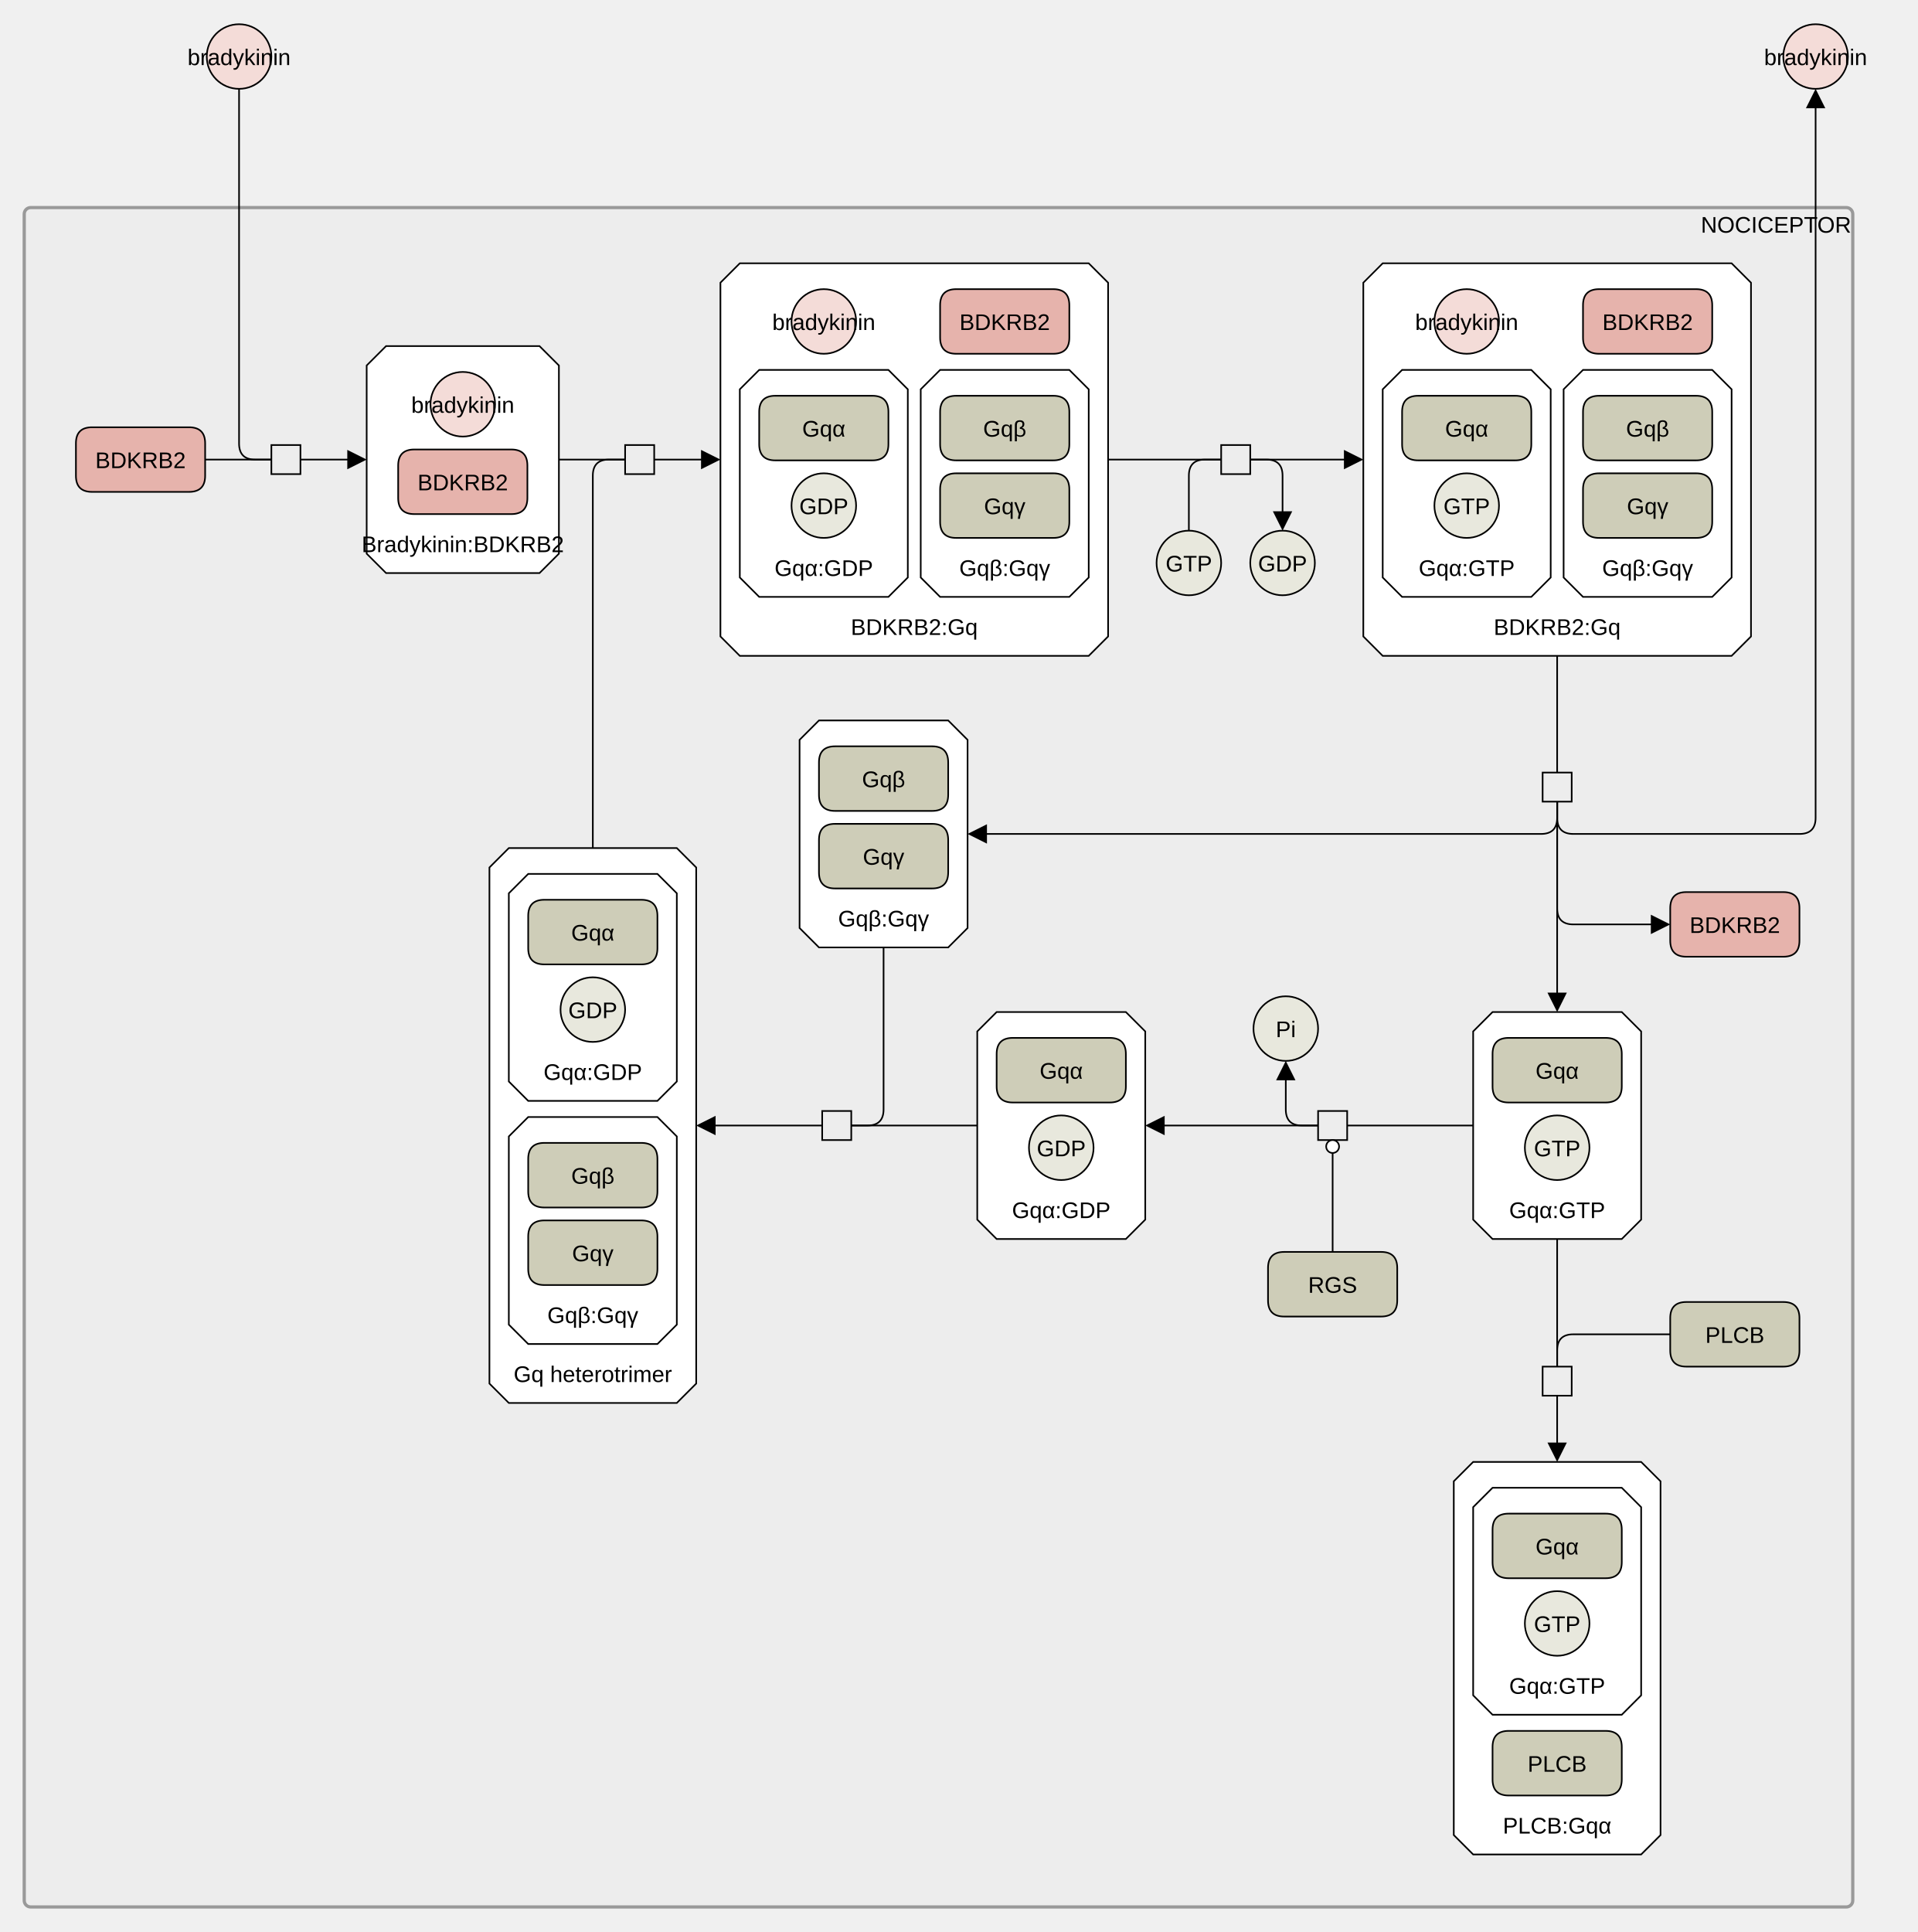
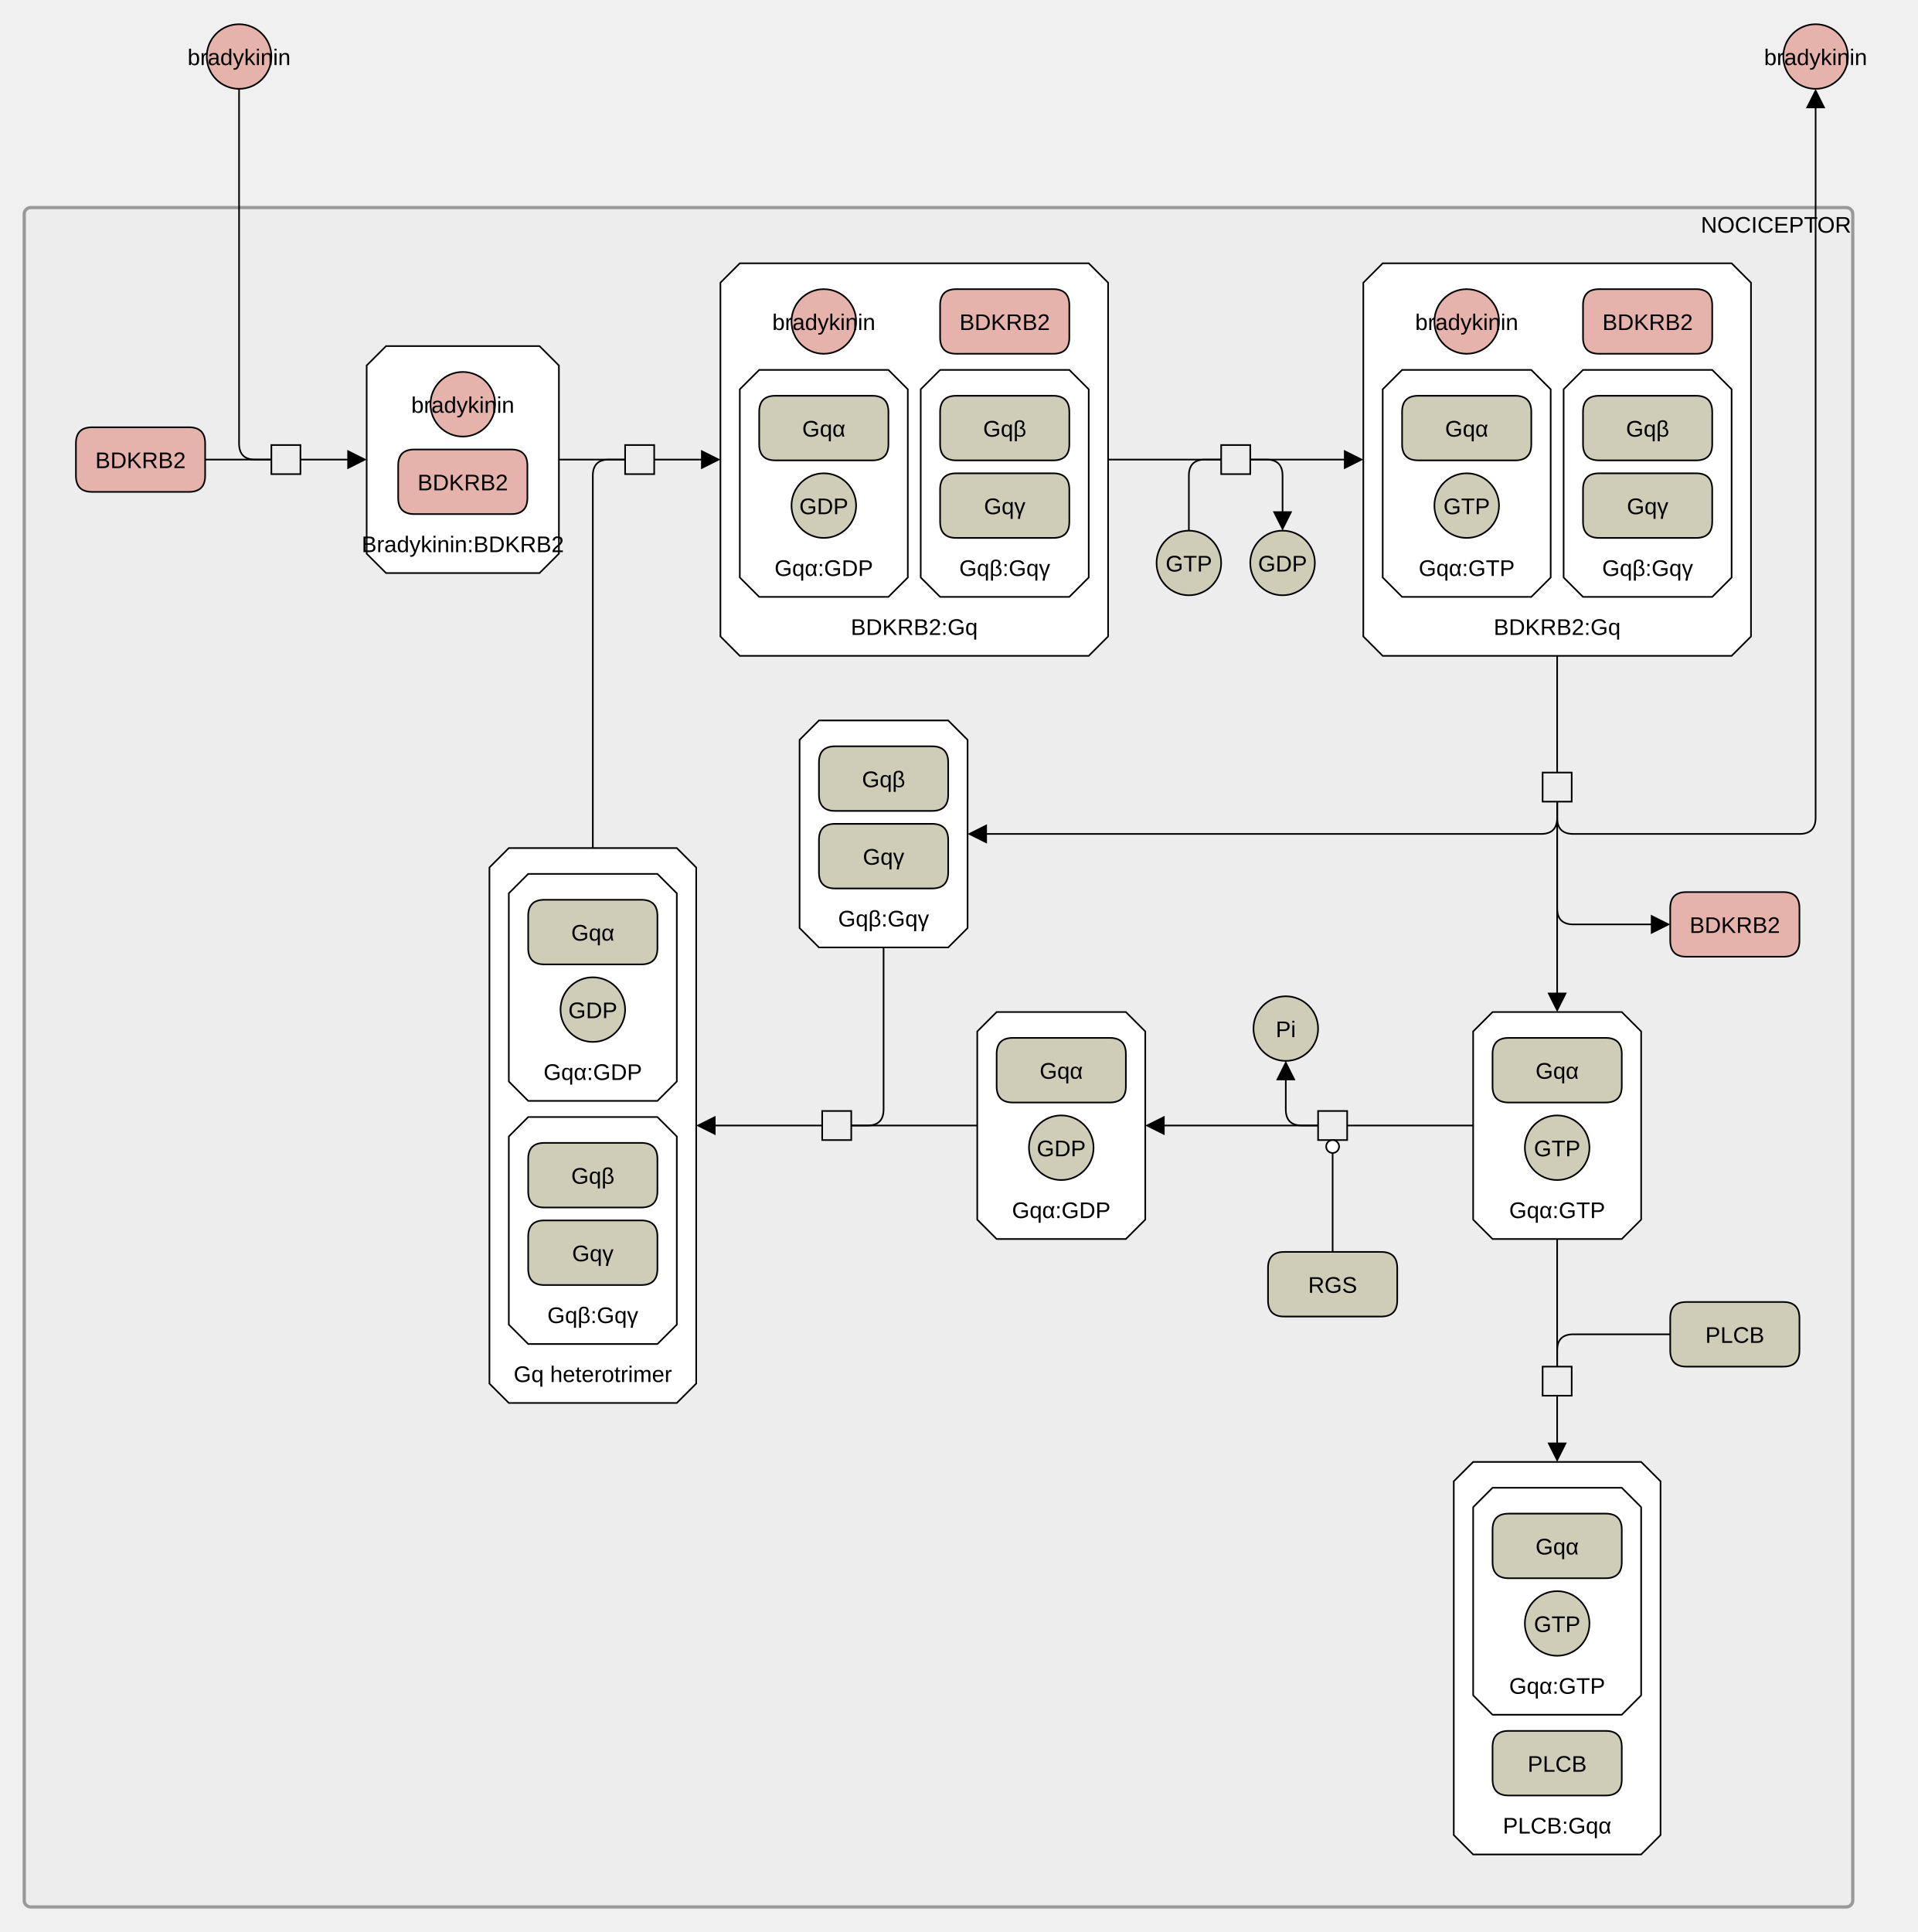
<svg xmlns="http://www.w3.org/2000/svg" width="1187" height="1196" viewBox="0 0 1187 1196" stroke-linecap="butt" stroke-miterlimit="10">
  <g transform="translate(-25,-25)">
    <path d="M40 157.5 C40 155.291 41.791 153.5 44 153.5 L1168 153.5 C1170.209 153.5 1172 155.291 1172 157.5 L1172 1201.5 C1172 1203.709 1170.209 1205.5 1168 1205.5 L44 1205.5 C41.791 1205.5 40 1203.709 40 1201.5 Z" fill="#999999" fill-opacity="0.031" stroke="none" />
    <path d="M40 157.5 C40 155.291 41.791 153.5 44 153.5 L1168 153.5 C1170.209 153.5 1172 155.291 1172 157.5 L1172 1201.5 C1172 1203.709 1170.209 1205.5 1168 1205.5 L44 1205.5 C41.791 1205.5 40 1203.709 40 1201.5 Z" fill="none" stroke="#999999" stroke-width="2" />
    <text x="1124.5" y="169.041" text-anchor="middle" font-family="'Dialog', Arial, Helvetica, sans-serif" font-size="14" fill="#000000" stroke="none" xml:space="preserve">NOCICEPTOR</text>
    <path d="M483 188 L699 188 L711 200 L711 419 L699 431 L483 431 L471 419 L471 200 Z" fill="#FFFFFF" stroke="none" />
    <path d="M483 188 L699 188 L711 200 L711 419 L699 431 L483 431 L471 419 L471 200 Z" fill="none" stroke="#000000" />
    <text x="591" y="418.041" text-anchor="middle" font-family="'Dialog', Arial, Helvetica, sans-serif" font-size="14" fill="#000000" stroke="none" xml:space="preserve">BDKRB2:Gq</text>
    <path d="M495 254 L575 254 L587 266 L587 382.5 L575 394.5 L495 394.5 L483 382.5 L483 266 Z" fill="#FFFFFF" stroke="none" />
    <path d="M495 254 L575 254 L587 266 L587 382.5 L575 394.5 L495 394.5 L483 382.5 L483 266 Z" fill="none" stroke="#000000" />
    <text x="535" y="381.541" text-anchor="middle" font-family="'Dialog', Arial, Helvetica, sans-serif" font-size="14" fill="#000000" stroke="none" xml:space="preserve">Gqα:GDP</text>
    <path d="M495 280 Q495 270 505 270 L565 270 Q575 270 575 280 L575 300 Q575 310 565 310 L505 310 Q495 310 495 300 Z" fill="#CECDB8" stroke="none" />
    <path d="M495 280 Q495 270 505 270 L565 270 Q575 270 575 280 L575 300 Q575 310 565 310 L505 310 Q495 310 495 300 Z" fill="none" stroke="#000000" />
    <text x="535" y="295.291" text-anchor="middle" font-family="'Dialog', Arial, Helvetica, sans-serif" font-size="14" fill="#000000" stroke="none" xml:space="preserve">Gqα</text>
-     <path d="M515 338 C515 326.954 523.954 318 535 318 L535 318 C546.046 318 555 326.954 555 338 L555 338 C555 349.046 546.046 358 535 358 L535 358 C523.954 358 515 349.046 515 338 Z" fill="#E8E8DD" stroke="none" />
+     <path d="M515 338 C515 326.954 523.954 318 535 318 L535 318 C546.046 318 555 326.954 555 338 L555 338 C555 349.046 546.046 358 535 358 L535 358 C523.954 358 515 349.046 515 338 Z" fill="#CECDB8" stroke="none" />
    <path d="M515 338 C515 326.954 523.954 318 535 318 L535 318 C546.046 318 555 326.954 555 338 L555 338 C555 349.046 546.046 358 535 358 L535 358 C523.954 358 515 349.046 515 338 Z" fill="none" stroke="#000000" />
    <text x="535" y="343.291" text-anchor="middle" font-family="'Dialog', Arial, Helvetica, sans-serif" font-size="14" fill="#000000" stroke="none" xml:space="preserve">GDP</text>
    <path d="M607 254 L687 254 L699 266 L699 382.5 L687 394.5 L607 394.5 L595 382.5 L595 266 Z" fill="#FFFFFF" stroke="none" />
    <path d="M607 254 L687 254 L699 266 L699 382.5 L687 394.5 L607 394.5 L595 382.5 L595 266 Z" fill="none" stroke="#000000" />
    <text x="647" y="381.541" text-anchor="middle" font-family="'Dialog', Arial, Helvetica, sans-serif" font-size="14" fill="#000000" stroke="none" xml:space="preserve">Gqβ:Gqγ</text>
    <path d="M607 280 Q607 270 617 270 L677 270 Q687 270 687 280 L687 300 Q687 310 677 310 L617 310 Q607 310 607 300 Z" fill="#CECDB8" stroke="none" />
    <path d="M607 280 Q607 270 617 270 L677 270 Q687 270 687 280 L687 300 Q687 310 677 310 L617 310 Q607 310 607 300 Z" fill="none" stroke="#000000" />
    <text x="647" y="295.291" text-anchor="middle" font-family="'Dialog', Arial, Helvetica, sans-serif" font-size="14" fill="#000000" stroke="none" xml:space="preserve">Gqβ</text>
    <path d="M607 328 Q607 318 617 318 L677 318 Q687 318 687 328 L687 348 Q687 358 677 358 L617 358 Q607 358 607 348 Z" fill="#CECDB8" stroke="none" />
    <path d="M607 328 Q607 318 617 318 L677 318 Q687 318 687 328 L687 348 Q687 358 677 358 L617 358 Q607 358 607 348 Z" fill="none" stroke="#000000" />
    <text x="647" y="343.291" text-anchor="middle" font-family="'Dialog', Arial, Helvetica, sans-serif" font-size="14" fill="#000000" stroke="none" xml:space="preserve">Gqγ</text>
-     <path d="M515 224 C515 212.954 523.954 204 535 204 L535 204 C546.046 204 555 212.954 555 224 L555 224 C555 235.046 546.046 244 535 244 L535 244 C523.954 244 515 235.046 515 224 Z" fill="#F4DCD8" stroke="none" />
+     <path d="M515 224 C515 212.954 523.954 204 535 204 L535 204 C546.046 204 555 212.954 555 224 L555 224 C555 235.046 546.046 244 535 244 L535 244 C523.954 244 515 235.046 515 224 Z" fill="#E6B3AC" stroke="none" />
    <path d="M515 224 C515 212.954 523.954 204 535 204 L535 204 C546.046 204 555 212.954 555 224 L555 224 C555 235.046 546.046 244 535 244 L535 244 C523.954 244 515 235.046 515 224 Z" fill="none" stroke="#000000" />
    <text x="535" y="229.291" text-anchor="middle" font-family="'Dialog', Arial, Helvetica, sans-serif" font-size="14" fill="#000000" stroke="none" xml:space="preserve">bradykinin</text>
    <path d="M607 214 Q607 204 617 204 L677 204 Q687 204 687 214 L687 234 Q687 244 677 244 L617 244 Q607 244 607 234 Z" fill="#E6B3AC" stroke="none" />
    <path d="M607 214 Q607 204 617 204 L677 204 Q687 204 687 214 L687 234 Q687 244 677 244 L617 244 Q607 244 607 234 Z" fill="none" stroke="#000000" />
    <text x="647" y="229.291" text-anchor="middle" font-family="'Dialog', Arial, Helvetica, sans-serif" font-size="14" fill="#000000" stroke="none" xml:space="preserve">BDKRB2</text>
    <path d="M881 188 L1097 188 L1109 200 L1109 419 L1097 431 L881 431 L869 419 L869 200 Z" fill="#FFFFFF" stroke="none" />
    <path d="M881 188 L1097 188 L1109 200 L1109 419 L1097 431 L881 431 L869 419 L869 200 Z" fill="none" stroke="#000000" />
    <text x="989" y="418.041" text-anchor="middle" font-family="'Dialog', Arial, Helvetica, sans-serif" font-size="14" fill="#000000" stroke="none" xml:space="preserve">BDKRB2:Gq</text>
    <path d="M1005 254 L1085 254 L1097 266 L1097 382.5 L1085 394.5 L1005 394.5 L993 382.5 L993 266 Z" fill="#FFFFFF" stroke="none" />
    <path d="M1005 254 L1085 254 L1097 266 L1097 382.5 L1085 394.5 L1005 394.5 L993 382.5 L993 266 Z" fill="none" stroke="#000000" />
    <text x="1045" y="381.541" text-anchor="middle" font-family="'Dialog', Arial, Helvetica, sans-serif" font-size="14" fill="#000000" stroke="none" xml:space="preserve">Gqβ:Gqγ</text>
    <path d="M1005 280 Q1005 270 1015 270 L1075 270 Q1085 270 1085 280 L1085 300 Q1085 310 1075 310 L1015 310 Q1005 310 1005 300 Z" fill="#CECDB8" stroke="none" />
    <path d="M1005 280 Q1005 270 1015 270 L1075 270 Q1085 270 1085 280 L1085 300 Q1085 310 1075 310 L1015 310 Q1005 310 1005 300 Z" fill="none" stroke="#000000" />
    <text x="1045" y="295.291" text-anchor="middle" font-family="'Dialog', Arial, Helvetica, sans-serif" font-size="14" fill="#000000" stroke="none" xml:space="preserve">Gqβ</text>
    <path d="M1005 328 Q1005 318 1015 318 L1075 318 Q1085 318 1085 328 L1085 348 Q1085 358 1075 358 L1015 358 Q1005 358 1005 348 Z" fill="#CECDB8" stroke="none" />
    <path d="M1005 328 Q1005 318 1015 318 L1075 318 Q1085 318 1085 328 L1085 348 Q1085 358 1075 358 L1015 358 Q1005 358 1005 348 Z" fill="none" stroke="#000000" />
    <text x="1045" y="343.291" text-anchor="middle" font-family="'Dialog', Arial, Helvetica, sans-serif" font-size="14" fill="#000000" stroke="none" xml:space="preserve">Gqγ</text>
    <path d="M893 254 L973 254 L985 266 L985 382.5 L973 394.5 L893 394.5 L881 382.5 L881 266 Z" fill="#FFFFFF" stroke="none" />
    <path d="M893 254 L973 254 L985 266 L985 382.5 L973 394.5 L893 394.5 L881 382.5 L881 266 Z" fill="none" stroke="#000000" />
    <text x="933" y="381.541" text-anchor="middle" font-family="'Dialog', Arial, Helvetica, sans-serif" font-size="14" fill="#000000" stroke="none" xml:space="preserve">Gqα:GTP</text>
    <path d="M893 280 Q893 270 903 270 L963 270 Q973 270 973 280 L973 300 Q973 310 963 310 L903 310 Q893 310 893 300 Z" fill="#CECDB8" stroke="none" />
    <path d="M893 280 Q893 270 903 270 L963 270 Q973 270 973 280 L973 300 Q973 310 963 310 L903 310 Q893 310 893 300 Z" fill="none" stroke="#000000" />
    <text x="933" y="295.291" text-anchor="middle" font-family="'Dialog', Arial, Helvetica, sans-serif" font-size="14" fill="#000000" stroke="none" xml:space="preserve">Gqα</text>
-     <path d="M913 338 C913 326.954 921.954 318 933 318 L933 318 C944.046 318 953 326.954 953 338 L953 338 C953 349.046 944.046 358 933 358 L933 358 C921.954 358 913 349.046 913 338 Z" fill="#E8E8DD" stroke="none" />
+     <path d="M913 338 C913 326.954 921.954 318 933 318 L933 318 C944.046 318 953 326.954 953 338 L953 338 C953 349.046 944.046 358 933 358 L933 358 C921.954 358 913 349.046 913 338 Z" fill="#CECDB8" stroke="none" />
    <path d="M913 338 C913 326.954 921.954 318 933 318 L933 318 C944.046 318 953 326.954 953 338 L953 338 C953 349.046 944.046 358 933 358 L933 358 C921.954 358 913 349.046 913 338 Z" fill="none" stroke="#000000" />
    <text x="933" y="343.291" text-anchor="middle" font-family="'Dialog', Arial, Helvetica, sans-serif" font-size="14" fill="#000000" stroke="none" xml:space="preserve">GTP</text>
-     <path d="M913 224 C913 212.954 921.954 204 933 204 L933 204 C944.046 204 953 212.954 953 224 L953 224 C953 235.046 944.046 244 933 244 L933 244 C921.954 244 913 235.046 913 224 Z" fill="#F4DCD8" stroke="none" />
+     <path d="M913 224 C913 212.954 921.954 204 933 204 L933 204 C944.046 204 953 212.954 953 224 L953 224 C953 235.046 944.046 244 933 244 L933 244 C921.954 244 913 235.046 913 224 Z" fill="#E6B3AC" stroke="none" />
    <path d="M913 224 C913 212.954 921.954 204 933 204 L933 204 C944.046 204 953 212.954 953 224 L953 224 C953 235.046 944.046 244 933 244 L933 244 C921.954 244 913 235.046 913 224 Z" fill="none" stroke="#000000" />
    <text x="933" y="229.291" text-anchor="middle" font-family="'Dialog', Arial, Helvetica, sans-serif" font-size="14" fill="#000000" stroke="none" xml:space="preserve">bradykinin</text>
    <path d="M1005 214 Q1005 204 1015 204 L1075 204 Q1085 204 1085 214 L1085 234 Q1085 244 1075 244 L1015 244 Q1005 244 1005 234 Z" fill="#E6B3AC" stroke="none" />
    <path d="M1005 214 Q1005 204 1015 204 L1075 204 Q1085 204 1085 214 L1085 234 Q1085 244 1075 244 L1015 244 Q1005 244 1005 234 Z" fill="none" stroke="#000000" />
    <text x="1045" y="229.291" text-anchor="middle" font-family="'Dialog', Arial, Helvetica, sans-serif" font-size="14" fill="#000000" stroke="none" xml:space="preserve">BDKRB2</text>
    <path d="M340 550 L444 550 L456 562 L456 881.5 L444 893.5 L340 893.5 L328 881.5 L328 562 Z" fill="#FFFFFF" stroke="none" />
    <path d="M340 550 L444 550 L456 562 L456 881.5 L444 893.5 L340 893.5 L328 881.5 L328 562 Z" fill="none" stroke="#000000" />
    <text x="392" y="880.541" text-anchor="middle" font-family="'Dialog', Arial, Helvetica, sans-serif" font-size="14" fill="#000000" stroke="none" xml:space="preserve">Gq heterotrimer</text>
    <path d="M352 716.5 L432 716.5 L444 728.5 L444 845 L432 857 L352 857 L340 845 L340 728.5 Z" fill="#FFFFFF" stroke="none" />
    <path d="M352 716.5 L432 716.5 L444 728.5 L444 845 L432 857 L352 857 L340 845 L340 728.5 Z" fill="none" stroke="#000000" />
    <text x="392" y="844.041" text-anchor="middle" font-family="'Dialog', Arial, Helvetica, sans-serif" font-size="14" fill="#000000" stroke="none" xml:space="preserve">Gqβ:Gqγ</text>
    <path d="M352 742.5 Q352 732.5 362 732.5 L422 732.5 Q432 732.5 432 742.5 L432 762.5 Q432 772.5 422 772.5 L362 772.5 Q352 772.5 352 762.5 Z" fill="#CECDB8" stroke="none" />
    <path d="M352 742.5 Q352 732.5 362 732.5 L422 732.5 Q432 732.5 432 742.5 L432 762.5 Q432 772.5 422 772.5 L362 772.5 Q352 772.5 352 762.5 Z" fill="none" stroke="#000000" />
    <text x="392" y="757.791" text-anchor="middle" font-family="'Dialog', Arial, Helvetica, sans-serif" font-size="14" fill="#000000" stroke="none" xml:space="preserve">Gqβ</text>
    <path d="M352 790.5 Q352 780.5 362 780.5 L422 780.5 Q432 780.5 432 790.5 L432 810.5 Q432 820.5 422 820.5 L362 820.5 Q352 820.5 352 810.5 Z" fill="#CECDB8" stroke="none" />
    <path d="M352 790.5 Q352 780.5 362 780.5 L422 780.5 Q432 780.5 432 790.5 L432 810.5 Q432 820.5 422 820.5 L362 820.5 Q352 820.5 352 810.5 Z" fill="none" stroke="#000000" />
    <text x="392" y="805.791" text-anchor="middle" font-family="'Dialog', Arial, Helvetica, sans-serif" font-size="14" fill="#000000" stroke="none" xml:space="preserve">Gqγ</text>
    <path d="M352 566 L432 566 L444 578 L444 694.5 L432 706.5 L352 706.5 L340 694.5 L340 578 Z" fill="#FFFFFF" stroke="none" />
    <path d="M352 566 L432 566 L444 578 L444 694.5 L432 706.5 L352 706.5 L340 694.5 L340 578 Z" fill="none" stroke="#000000" />
    <text x="392" y="693.541" text-anchor="middle" font-family="'Dialog', Arial, Helvetica, sans-serif" font-size="14" fill="#000000" stroke="none" xml:space="preserve">Gqα:GDP</text>
    <path d="M352 592 Q352 582 362 582 L422 582 Q432 582 432 592 L432 612 Q432 622 422 622 L362 622 Q352 622 352 612 Z" fill="#CECDB8" stroke="none" />
    <path d="M352 592 Q352 582 362 582 L422 582 Q432 582 432 592 L432 612 Q432 622 422 622 L362 622 Q352 622 352 612 Z" fill="none" stroke="#000000" />
    <text x="392" y="607.291" text-anchor="middle" font-family="'Dialog', Arial, Helvetica, sans-serif" font-size="14" fill="#000000" stroke="none" xml:space="preserve">Gqα</text>
-     <path d="M372 650 C372 638.954 380.954 630 392 630 L392 630 C403.046 630 412 638.954 412 650 L412 650 C412 661.046 403.046 670 392 670 L392 670 C380.954 670 372 661.046 372 650 Z" fill="#E8E8DD" stroke="none" />
+     <path d="M372 650 C372 638.954 380.954 630 392 630 L392 630 C403.046 630 412 638.954 412 650 L412 650 C412 661.046 403.046 670 392 670 L392 670 C380.954 670 372 661.046 372 650 Z" fill="#CECDB8" stroke="none" />
    <path d="M372 650 C372 638.954 380.954 630 392 630 L392 630 C403.046 630 412 638.954 412 650 L412 650 C412 661.046 403.046 670 392 670 L392 670 C380.954 670 372 661.046 372 650 Z" fill="none" stroke="#000000" />
    <text x="392" y="655.291" text-anchor="middle" font-family="'Dialog', Arial, Helvetica, sans-serif" font-size="14" fill="#000000" stroke="none" xml:space="preserve">GDP</text>
    <path d="M937 930 L1041 930 L1053 942 L1053 1161 L1041 1173 L937 1173 L925 1161 L925 942 Z" fill="#FFFFFF" stroke="none" />
    <path d="M937 930 L1041 930 L1053 942 L1053 1161 L1041 1173 L937 1173 L925 1161 L925 942 Z" fill="none" stroke="#000000" />
    <text x="989" y="1160.041" text-anchor="middle" font-family="'Dialog', Arial, Helvetica, sans-serif" font-size="14" fill="#000000" stroke="none" xml:space="preserve">PLCB:Gqα</text>
    <path d="M949 1106.5 Q949 1096.5 959 1096.5 L1019 1096.5 Q1029 1096.5 1029 1106.5 L1029 1126.5 Q1029 1136.5 1019 1136.5 L959 1136.5 Q949 1136.5 949 1126.5 Z" fill="#CECDB8" stroke="none" />
    <path d="M949 1106.5 Q949 1096.5 959 1096.5 L1019 1096.5 Q1029 1096.5 1029 1106.5 L1029 1126.5 Q1029 1136.5 1019 1136.5 L959 1136.5 Q949 1136.5 949 1126.5 Z" fill="none" stroke="#000000" />
    <text x="989" y="1121.791" text-anchor="middle" font-family="'Dialog', Arial, Helvetica, sans-serif" font-size="14" fill="#000000" stroke="none" xml:space="preserve">PLCB</text>
    <path d="M949 946 L1029 946 L1041 958 L1041 1074.5 L1029 1086.5 L949 1086.5 L937 1074.5 L937 958 Z" fill="#FFFFFF" stroke="none" />
    <path d="M949 946 L1029 946 L1041 958 L1041 1074.5 L1029 1086.5 L949 1086.5 L937 1074.5 L937 958 Z" fill="none" stroke="#000000" />
    <text x="989" y="1073.541" text-anchor="middle" font-family="'Dialog', Arial, Helvetica, sans-serif" font-size="14" fill="#000000" stroke="none" xml:space="preserve">Gqα:GTP</text>
    <path d="M949 972 Q949 962 959 962 L1019 962 Q1029 962 1029 972 L1029 992 Q1029 1002 1019 1002 L959 1002 Q949 1002 949 992 Z" fill="#CECDB8" stroke="none" />
    <path d="M949 972 Q949 962 959 962 L1019 962 Q1029 962 1029 972 L1029 992 Q1029 1002 1019 1002 L959 1002 Q949 1002 949 992 Z" fill="none" stroke="#000000" />
    <text x="989" y="987.291" text-anchor="middle" font-family="'Dialog', Arial, Helvetica, sans-serif" font-size="14" fill="#000000" stroke="none" xml:space="preserve">Gqα</text>
-     <path d="M969 1030 C969 1018.954 977.954 1010 989 1010 L989 1010 C1000.046 1010 1009 1018.954 1009 1030 L1009 1030 C1009 1041.046 1000.046 1050 989 1050 L989 1050 C977.954 1050 969 1041.046 969 1030 Z" fill="#E8E8DD" stroke="none" />
+     <path d="M969 1030 C969 1018.954 977.954 1010 989 1010 L989 1010 C1000.046 1010 1009 1018.954 1009 1030 L1009 1030 C1009 1041.046 1000.046 1050 989 1050 L989 1050 C977.954 1050 969 1041.046 969 1030 Z" fill="#CECDB8" stroke="none" />
    <path d="M969 1030 C969 1018.954 977.954 1010 989 1010 L989 1010 C1000.046 1010 1009 1018.954 1009 1030 L1009 1030 C1009 1041.046 1000.046 1050 989 1050 L989 1050 C977.954 1050 969 1041.046 969 1030 Z" fill="none" stroke="#000000" />
    <text x="989" y="1035.291" text-anchor="middle" font-family="'Dialog', Arial, Helvetica, sans-serif" font-size="14" fill="#000000" stroke="none" xml:space="preserve">GTP</text>
    <path d="M264 239.25 L359 239.25 L371 251.25 L371 367.75 L359 379.75 L264 379.75 L252 367.75 L252 251.25 Z" fill="#FFFFFF" stroke="none" />
    <path d="M264 239.25 L359 239.25 L371 251.25 L371 367.75 L359 379.75 L264 379.75 L252 367.75 L252 251.25 Z" fill="none" stroke="#000000" />
    <text x="311.5" y="366.791" text-anchor="middle" font-family="'Dialog', Arial, Helvetica, sans-serif" font-size="14" fill="#000000" stroke="none" xml:space="preserve">Bradykinin:BDKRB2</text>
-     <path d="M291.5 275.25 C291.5 264.204 300.454 255.25 311.5 255.25 L311.5 255.25 C322.546 255.25 331.5 264.204 331.5 275.25 L331.5 275.25 C331.5 286.296 322.546 295.25 311.5 295.25 L311.5 295.25 C300.454 295.25 291.5 286.296 291.5 275.25 Z" fill="#F4DCD8" stroke="none" />
+     <path d="M291.5 275.25 C291.5 264.204 300.454 255.25 311.5 255.25 L311.5 255.25 C322.546 255.25 331.5 264.204 331.5 275.25 L331.5 275.25 C331.5 286.296 322.546 295.25 311.5 295.25 L311.5 295.25 C300.454 295.25 291.5 286.296 291.5 275.25 Z" fill="#E6B3AC" stroke="none" />
    <path d="M291.5 275.25 C291.5 264.204 300.454 255.25 311.5 255.25 L311.5 255.25 C322.546 255.25 331.5 264.204 331.5 275.25 L331.5 275.25 C331.5 286.296 322.546 295.25 311.5 295.25 L311.5 295.25 C300.454 295.25 291.5 286.296 291.5 275.25 Z" fill="none" stroke="#000000" />
    <text x="311.5" y="280.541" text-anchor="middle" font-family="'Dialog', Arial, Helvetica, sans-serif" font-size="14" fill="#000000" stroke="none" xml:space="preserve">bradykinin</text>
    <path d="M271.5 313.25 Q271.5 303.25 281.5 303.25 L341.5 303.25 Q351.5 303.25 351.5 313.25 L351.5 333.25 Q351.5 343.25 341.5 343.25 L281.5 343.25 Q271.5 343.25 271.5 333.25 Z" fill="#E6B3AC" stroke="none" />
    <path d="M271.5 313.25 Q271.5 303.25 281.5 303.25 L341.5 303.25 Q351.5 303.25 351.5 313.25 L351.5 333.25 Q351.5 343.25 341.5 343.25 L281.5 343.25 Q271.5 343.25 271.5 333.25 Z" fill="none" stroke="#000000" />
    <text x="311.5" y="328.541" text-anchor="middle" font-family="'Dialog', Arial, Helvetica, sans-serif" font-size="14" fill="#000000" stroke="none" xml:space="preserve">BDKRB2</text>
    <path d="M532 471 L612 471 L624 483 L624 599.5 L612 611.5 L532 611.5 L520 599.5 L520 483 Z" fill="#FFFFFF" stroke="none" />
    <path d="M532 471 L612 471 L624 483 L624 599.5 L612 611.5 L532 611.5 L520 599.5 L520 483 Z" fill="none" stroke="#000000" />
    <text x="572" y="598.541" text-anchor="middle" font-family="'Dialog', Arial, Helvetica, sans-serif" font-size="14" fill="#000000" stroke="none" xml:space="preserve">Gqβ:Gqγ</text>
    <path d="M532 545 Q532 535 542 535 L602 535 Q612 535 612 545 L612 565 Q612 575 602 575 L542 575 Q532 575 532 565 Z" fill="#CECDB8" stroke="none" />
    <path d="M532 545 Q532 535 542 535 L602 535 Q612 535 612 545 L612 565 Q612 575 602 575 L542 575 Q532 575 532 565 Z" fill="none" stroke="#000000" />
    <text x="572" y="560.291" text-anchor="middle" font-family="'Dialog', Arial, Helvetica, sans-serif" font-size="14" fill="#000000" stroke="none" xml:space="preserve">Gqγ</text>
    <path d="M532 497 Q532 487 542 487 L602 487 Q612 487 612 497 L612 517 Q612 527 602 527 L542 527 Q532 527 532 517 Z" fill="#CECDB8" stroke="none" />
    <path d="M532 497 Q532 487 542 487 L602 487 Q612 487 612 497 L612 517 Q612 527 602 527 L542 527 Q532 527 532 517 Z" fill="none" stroke="#000000" />
    <text x="572" y="512.291" text-anchor="middle" font-family="'Dialog', Arial, Helvetica, sans-serif" font-size="14" fill="#000000" stroke="none" xml:space="preserve">Gqβ</text>
-     <path d="M741 373.5 C741 362.454 749.954 353.5 761 353.5 L761 353.5 C772.046 353.5 781 362.454 781 373.5 L781 373.5 C781 384.546 772.046 393.5 761 393.5 L761 393.5 C749.954 393.5 741 384.546 741 373.5 Z" fill="#E8E8DD" stroke="none" />
+     <path d="M741 373.5 C741 362.454 749.954 353.5 761 353.5 L761 353.5 C772.046 353.5 781 362.454 781 373.5 L781 373.5 C781 384.546 772.046 393.5 761 393.5 L761 393.5 C749.954 393.5 741 384.546 741 373.5 Z" fill="#CECDB8" stroke="none" />
    <path d="M741 373.5 C741 362.454 749.954 353.5 761 353.5 L761 353.5 C772.046 353.5 781 362.454 781 373.5 L781 373.5 C781 384.546 772.046 393.5 761 393.5 L761 393.5 C749.954 393.5 741 384.546 741 373.5 Z" fill="none" stroke="#000000" />
    <text x="761" y="378.791" text-anchor="middle" font-family="'Dialog', Arial, Helvetica, sans-serif" font-size="14" fill="#000000" stroke="none" xml:space="preserve">GTP</text>
-     <path d="M799 373.5 C799 362.454 807.954 353.5 819 353.5 L819 353.5 C830.046 353.5 839 362.454 839 373.5 L839 373.5 C839 384.546 830.046 393.5 819 393.5 L819 393.5 C807.954 393.5 799 384.546 799 373.5 Z" fill="#E8E8DD" stroke="none" />
+     <path d="M799 373.5 C799 362.454 807.954 353.5 819 353.5 L819 353.5 C830.046 353.5 839 362.454 839 373.5 L839 373.5 C839 384.546 830.046 393.5 819 393.5 L819 393.5 C807.954 393.5 799 384.546 799 373.5 Z" fill="#CECDB8" stroke="none" />
    <path d="M799 373.5 C799 362.454 807.954 353.5 819 353.5 L819 353.5 C830.046 353.5 839 362.454 839 373.5 L839 373.5 C839 384.546 830.046 393.5 819 393.5 L819 393.5 C807.954 393.5 799 384.546 799 373.5 Z" fill="none" stroke="#000000" />
    <text x="819" y="378.791" text-anchor="middle" font-family="'Dialog', Arial, Helvetica, sans-serif" font-size="14" fill="#000000" stroke="none" xml:space="preserve">GDP</text>
    <path d="M72 299.5 Q72 289.5 82 289.5 L142 289.5 Q152 289.5 152 299.5 L152 319.5 Q152 329.5 142 329.5 L82 329.5 Q72 329.5 72 319.5 Z" fill="#E6B3AC" stroke="none" />
    <path d="M72 299.5 Q72 289.5 82 289.5 L142 289.5 Q152 289.5 152 299.5 L152 319.5 Q152 329.5 142 329.5 L82 329.5 Q72 329.5 72 319.5 Z" fill="none" stroke="#000000" />
    <text x="112" y="314.791" text-anchor="middle" font-family="'Dialog', Arial, Helvetica, sans-serif" font-size="14" fill="#000000" stroke="none" xml:space="preserve">BDKRB2</text>
-     <path d="M801 661.75 C801 650.704 809.954 641.75 821 641.75 L821 641.75 C832.046 641.75 841 650.704 841 661.75 L841 661.75 C841 672.796 832.046 681.75 821 681.75 L821 681.75 C809.954 681.75 801 672.796 801 661.75 Z" fill="#E8E8DD" stroke="none" />
+     <path d="M801 661.75 C801 650.704 809.954 641.75 821 641.75 L821 641.75 C832.046 641.75 841 650.704 841 661.75 L841 661.75 C841 672.796 832.046 681.75 821 681.75 L821 681.75 C809.954 681.75 801 672.796 801 661.75 Z" fill="#CECDB8" stroke="none" />
    <path d="M801 661.75 C801 650.704 809.954 641.75 821 641.75 L821 641.75 C832.046 641.75 841 650.704 841 661.75 L841 661.75 C841 672.796 832.046 681.75 821 681.75 L821 681.75 C809.954 681.75 801 672.796 801 661.75 Z" fill="none" stroke="#000000" />
    <text x="821" y="667.041" text-anchor="middle" font-family="'Dialog', Arial, Helvetica, sans-serif" font-size="14" fill="#000000" stroke="none" xml:space="preserve">Pi</text>
    <path d="M642 651.5 L722 651.5 L734 663.5 L734 780 L722 792 L642 792 L630 780 L630 663.5 Z" fill="#FFFFFF" stroke="none" />
    <path d="M642 651.5 L722 651.5 L734 663.5 L734 780 L722 792 L642 792 L630 780 L630 663.5 Z" fill="none" stroke="#000000" />
    <text x="682" y="779.041" text-anchor="middle" font-family="'Dialog', Arial, Helvetica, sans-serif" font-size="14" fill="#000000" stroke="none" xml:space="preserve">Gqα:GDP</text>
    <path d="M642 677.5 Q642 667.5 652 667.5 L712 667.5 Q722 667.5 722 677.5 L722 697.5 Q722 707.5 712 707.5 L652 707.5 Q642 707.5 642 697.5 Z" fill="#CECDB8" stroke="none" />
    <path d="M642 677.5 Q642 667.5 652 667.5 L712 667.5 Q722 667.5 722 677.5 L722 697.5 Q722 707.5 712 707.5 L652 707.5 Q642 707.5 642 697.5 Z" fill="none" stroke="#000000" />
    <text x="682" y="692.791" text-anchor="middle" font-family="'Dialog', Arial, Helvetica, sans-serif" font-size="14" fill="#000000" stroke="none" xml:space="preserve">Gqα</text>
-     <path d="M662 735.5 C662 724.454 670.954 715.5 682 715.5 L682 715.5 C693.046 715.5 702 724.454 702 735.5 L702 735.5 C702 746.546 693.046 755.5 682 755.5 L682 755.5 C670.954 755.5 662 746.546 662 735.5 Z" fill="#E8E8DD" stroke="none" />
+     <path d="M662 735.5 C662 724.454 670.954 715.5 682 715.5 L682 715.5 C693.046 715.5 702 724.454 702 735.5 L702 735.5 C702 746.546 693.046 755.5 682 755.5 L682 755.5 C670.954 755.5 662 746.546 662 735.5 Z" fill="#CECDB8" stroke="none" />
    <path d="M662 735.5 C662 724.454 670.954 715.5 682 715.5 L682 715.5 C693.046 715.5 702 724.454 702 735.5 L702 735.5 C702 746.546 693.046 755.5 682 755.5 L682 755.5 C670.954 755.5 662 746.546 662 735.5 Z" fill="none" stroke="#000000" />
    <text x="682" y="740.791" text-anchor="middle" font-family="'Dialog', Arial, Helvetica, sans-serif" font-size="14" fill="#000000" stroke="none" xml:space="preserve">GDP</text>
    <path d="M949 651.5 L1029 651.5 L1041 663.5 L1041 780 L1029 792 L949 792 L937 780 L937 663.5 Z" fill="#FFFFFF" stroke="none" />
    <path d="M949 651.5 L1029 651.5 L1041 663.5 L1041 780 L1029 792 L949 792 L937 780 L937 663.5 Z" fill="none" stroke="#000000" />
    <text x="989" y="779.041" text-anchor="middle" font-family="'Dialog', Arial, Helvetica, sans-serif" font-size="14" fill="#000000" stroke="none" xml:space="preserve">Gqα:GTP</text>
    <path d="M949 677.5 Q949 667.5 959 667.5 L1019 667.5 Q1029 667.5 1029 677.5 L1029 697.5 Q1029 707.5 1019 707.5 L959 707.5 Q949 707.5 949 697.5 Z" fill="#CECDB8" stroke="none" />
    <path d="M949 677.5 Q949 667.5 959 667.5 L1019 667.5 Q1029 667.5 1029 677.5 L1029 697.5 Q1029 707.5 1019 707.5 L959 707.5 Q949 707.5 949 697.5 Z" fill="none" stroke="#000000" />
    <text x="989" y="692.791" text-anchor="middle" font-family="'Dialog', Arial, Helvetica, sans-serif" font-size="14" fill="#000000" stroke="none" xml:space="preserve">Gqα</text>
-     <path d="M969 735.5 C969 724.454 977.954 715.5 989 715.5 L989 715.5 C1000.046 715.5 1009 724.454 1009 735.5 L1009 735.5 C1009 746.546 1000.046 755.5 989 755.5 L989 755.5 C977.954 755.5 969 746.546 969 735.5 Z" fill="#E8E8DD" stroke="none" />
+     <path d="M969 735.5 C969 724.454 977.954 715.5 989 715.5 L989 715.5 C1000.046 715.5 1009 724.454 1009 735.5 L1009 735.5 C1009 746.546 1000.046 755.5 989 755.5 L989 755.5 C977.954 755.5 969 746.546 969 735.5 Z" fill="#CECDB8" stroke="none" />
    <path d="M969 735.5 C969 724.454 977.954 715.5 989 715.5 L989 715.5 C1000.046 715.5 1009 724.454 1009 735.5 L1009 735.5 C1009 746.546 1000.046 755.5 989 755.5 L989 755.5 C977.954 755.5 969 746.546 969 735.5 Z" fill="none" stroke="#000000" />
    <text x="989" y="740.791" text-anchor="middle" font-family="'Dialog', Arial, Helvetica, sans-serif" font-size="14" fill="#000000" stroke="none" xml:space="preserve">GTP</text>
    <path d="M810 810 Q810 800 820 800 L880 800 Q890 800 890 810 L890 830 Q890 840 880 840 L820 840 Q810 840 810 830 Z" fill="#CECDB8" stroke="none" />
    <path d="M810 810 Q810 800 820 800 L880 800 Q890 800 890 810 L890 830 Q890 840 880 840 L820 840 Q810 840 810 830 Z" fill="none" stroke="#000000" />
    <text x="850" y="825.291" text-anchor="middle" font-family="'Dialog', Arial, Helvetica, sans-serif" font-size="14" fill="#000000" stroke="none" xml:space="preserve">RGS</text>
    <path d="M1059 587.25 Q1059 577.25 1069 577.25 L1129 577.25 Q1139 577.25 1139 587.25 L1139 607.25 Q1139 617.25 1129 617.25 L1069 617.25 Q1059 617.25 1059 607.25 Z" fill="#E6B3AC" stroke="none" />
    <path d="M1059 587.25 Q1059 577.25 1069 577.25 L1129 577.25 Q1139 577.25 1139 587.25 L1139 607.25 Q1139 617.25 1129 617.25 L1069 617.25 Q1059 617.25 1059 607.25 Z" fill="none" stroke="#000000" />
    <text x="1099" y="602.541" text-anchor="middle" font-family="'Dialog', Arial, Helvetica, sans-serif" font-size="14" fill="#000000" stroke="none" xml:space="preserve">BDKRB2</text>
    <path d="M1059 841 Q1059 831 1069 831 L1129 831 Q1139 831 1139 841 L1139 861 Q1139 871 1129 871 L1069 871 Q1059 871 1059 861 Z" fill="#CECDB8" stroke="none" />
    <path d="M1059 841 Q1059 831 1069 831 L1129 831 Q1139 831 1139 841 L1139 861 Q1139 871 1129 871 L1069 871 Q1059 871 1059 861 Z" fill="none" stroke="#000000" />
    <text x="1099" y="856.291" text-anchor="middle" font-family="'Dialog', Arial, Helvetica, sans-serif" font-size="14" fill="#000000" stroke="none" xml:space="preserve">PLCB</text>
    <path d="M412 300.5 L430 300.5 L430 318.5 L412 318.5 Z" fill="none" stroke="#000000" />
    <path d="M781 300.5 L799 300.5 L799 318.5 L781 318.5 Z" fill="none" stroke="#000000" />
    <path d="M193 300.5 L211 300.5 L211 318.5 L193 318.5 Z" fill="none" stroke="#000000" />
    <path d="M841 712.75 L859 712.75 L859 730.75 L841 730.75 Z" fill="none" stroke="#000000" />
    <path d="M534 712.75 L552 712.75 L552 730.75 L534 730.75 Z" fill="none" stroke="#000000" />
    <path d="M980 503.25 L998 503.25 L998 521.25 L980 521.25 Z" fill="none" stroke="#000000" />
    <path d="M980 871 L998 871 L998 889 L980 889 Z" fill="none" stroke="#000000" />
-     <path d="M153 60 C153 48.954 161.954 40 173 40 L173 40 C184.046 40 193 48.954 193 60 L193 60 C193 71.046 184.046 80 173 80 L173 80 C161.954 80 153 71.046 153 60 Z" fill="#F4DCD8" stroke="none" />
+     <path d="M153 60 C153 48.954 161.954 40 173 40 L173 40 C184.046 40 193 48.954 193 60 L193 60 C193 71.046 184.046 80 173 80 L173 80 C161.954 80 153 71.046 153 60 Z" fill="#E6B3AC" stroke="none" />
    <path d="M153 60 C153 48.954 161.954 40 173 40 L173 40 C184.046 40 193 48.954 193 60 L193 60 C193 71.046 184.046 80 173 80 L173 80 C161.954 80 153 71.046 153 60 Z" fill="none" stroke="#000000" />
    <text x="173" y="65.291" text-anchor="middle" font-family="'Dialog', Arial, Helvetica, sans-serif" font-size="14" fill="#000000" stroke="none" xml:space="preserve">bradykinin</text>
-     <path d="M1129 60 C1129 48.954 1137.954 40 1149 40 L1149 40 C1160.046 40 1169 48.954 1169 60 L1169 60 C1169 71.046 1160.046 80 1149 80 L1149 80 C1137.954 80 1129 71.046 1129 60 Z" fill="#F4DCD8" stroke="none" />
+     <path d="M1129 60 C1129 48.954 1137.954 40 1149 40 L1149 40 C1160.046 40 1169 48.954 1169 60 L1169 60 C1169 71.046 1160.046 80 1149 80 L1149 80 C1137.954 80 1129 71.046 1129 60 Z" fill="#E6B3AC" stroke="none" />
    <path d="M1129 60 C1129 48.954 1137.954 40 1149 40 L1149 40 C1160.046 40 1169 48.954 1169 60 L1169 60 C1169 71.046 1160.046 80 1149 80 L1149 80 C1137.954 80 1129 71.046 1129 60 Z" fill="none" stroke="#000000" />
    <text x="1149" y="65.291" text-anchor="middle" font-family="'Dialog', Arial, Helvetica, sans-serif" font-size="14" fill="#000000" stroke="none" xml:space="preserve">bradykinin</text>
    <path d="M371 309.5 L412 309.5" fill="none" stroke="#000000" />
    <path d="M430 309.5 L460 309.5" fill="none" stroke="#000000" />
    <path d="M471 309.5 L459 315.5 L459 303.5 Z" fill="#000000" stroke="none" />
    <path d="M392 550 L392 319.5 Q392 309.5 402 309.5 L412 309.5" fill="none" stroke="#000000" />
    <path d="M711 309.5 L781 309.5" fill="none" stroke="#000000" />
    <path d="M799 309.5 L858 309.5" fill="none" stroke="#000000" />
    <path d="M869 309.5 L857 315.5 L857 303.5 Z" fill="#000000" stroke="none" />
    <path d="M761 353.5 L761 319.5 Q761 309.5 771 309.5 L781 309.5" fill="none" stroke="#000000" />
    <path d="M799 309.5 L809 309.5 Q819 309.5 819 319.5 L819 342.5" fill="none" stroke="#000000" />
    <path d="M819 353.5 L813 341.5 L825 341.5 Z" fill="#000000" stroke="none" />
    <path d="M152 309.5 L193 309.5" fill="none" stroke="#000000" />
    <path d="M211 309.5 L241 309.5" fill="none" stroke="#000000" />
    <path d="M252 309.5 L240 315.5 L240 303.5 Z" fill="#000000" stroke="none" />
    <path d="M173 80 L173 299.5 Q173 309.5 183 309.5 L193 309.5" fill="none" stroke="#000000" />
    <path d="M937 721.75 L859 721.75" fill="none" stroke="#000000" />
    <path d="M841 721.75 L745 721.75" fill="none" stroke="#000000" />
    <path d="M734 721.75 L746 715.75 L746 727.75 Z" fill="#000000" stroke="none" />
    <path d="M841 721.75 L831 721.75 Q821 721.75 821 711.75 L821 692.75" fill="none" stroke="#000000" />
    <path d="M821 681.75 L827 693.75 L815 693.75 Z" fill="#000000" stroke="none" />
    <path d="M850 800 L850 738.75" fill="none" stroke="#000000" />
    <circle cx="850" cy="734.75" r="4" fill="white" stroke="#000000" />
    <path d="M630 721.75 L552 721.75" fill="none" stroke="#000000" />
    <path d="M534 721.75 L467 721.75" fill="none" stroke="#000000" />
    <path d="M456 721.75 L468 715.75 L468 727.75 Z" fill="#000000" stroke="none" />
    <path d="M572 611.5 L572 711.75 Q572 721.75 562 721.75 L552 721.75" fill="none" stroke="#000000" />
    <path d="M989 431 L989 503.25" fill="none" stroke="#000000" />
    <path d="M989 521.25 L989 640.5" fill="none" stroke="#000000" />
    <path d="M989 651.5 L983 639.5 L995 639.5 Z" fill="#000000" stroke="none" />
    <path d="M989 521.25 L989 531.25 Q989 541.25 979 541.25 L635 541.25" fill="none" stroke="#000000" />
    <path d="M624 541.25 L636 535.25 L636 547.25 Z" fill="#000000" stroke="none" />
    <path d="M989 521.25 L989 531.25 Q989 541.25 999 541.25 L1139 541.25 Q1149 541.25 1149 531.25 L1149 91" fill="none" stroke="#000000" />
    <path d="M1149 80 L1155 92 L1143 92 Z" fill="#000000" stroke="none" />
    <path d="M989 521.25 L989 587.25 Q989 597.25 999 597.25 L1048 597.25" fill="none" stroke="#000000" />
    <path d="M1059 597.25 L1047 603.25 L1047 591.25 Z" fill="#000000" stroke="none" />
    <path d="M1059 851 L999 851 Q989 851 989 861 L989 871" fill="none" stroke="#000000" />
    <path d="M989 889 L989 919" fill="none" stroke="#000000" />
    <path d="M989 930 L983 918 L995 918 Z" fill="#000000" stroke="none" />
    <path d="M989 792 L989 871" fill="none" stroke="#000000" />
  </g>
</svg>
